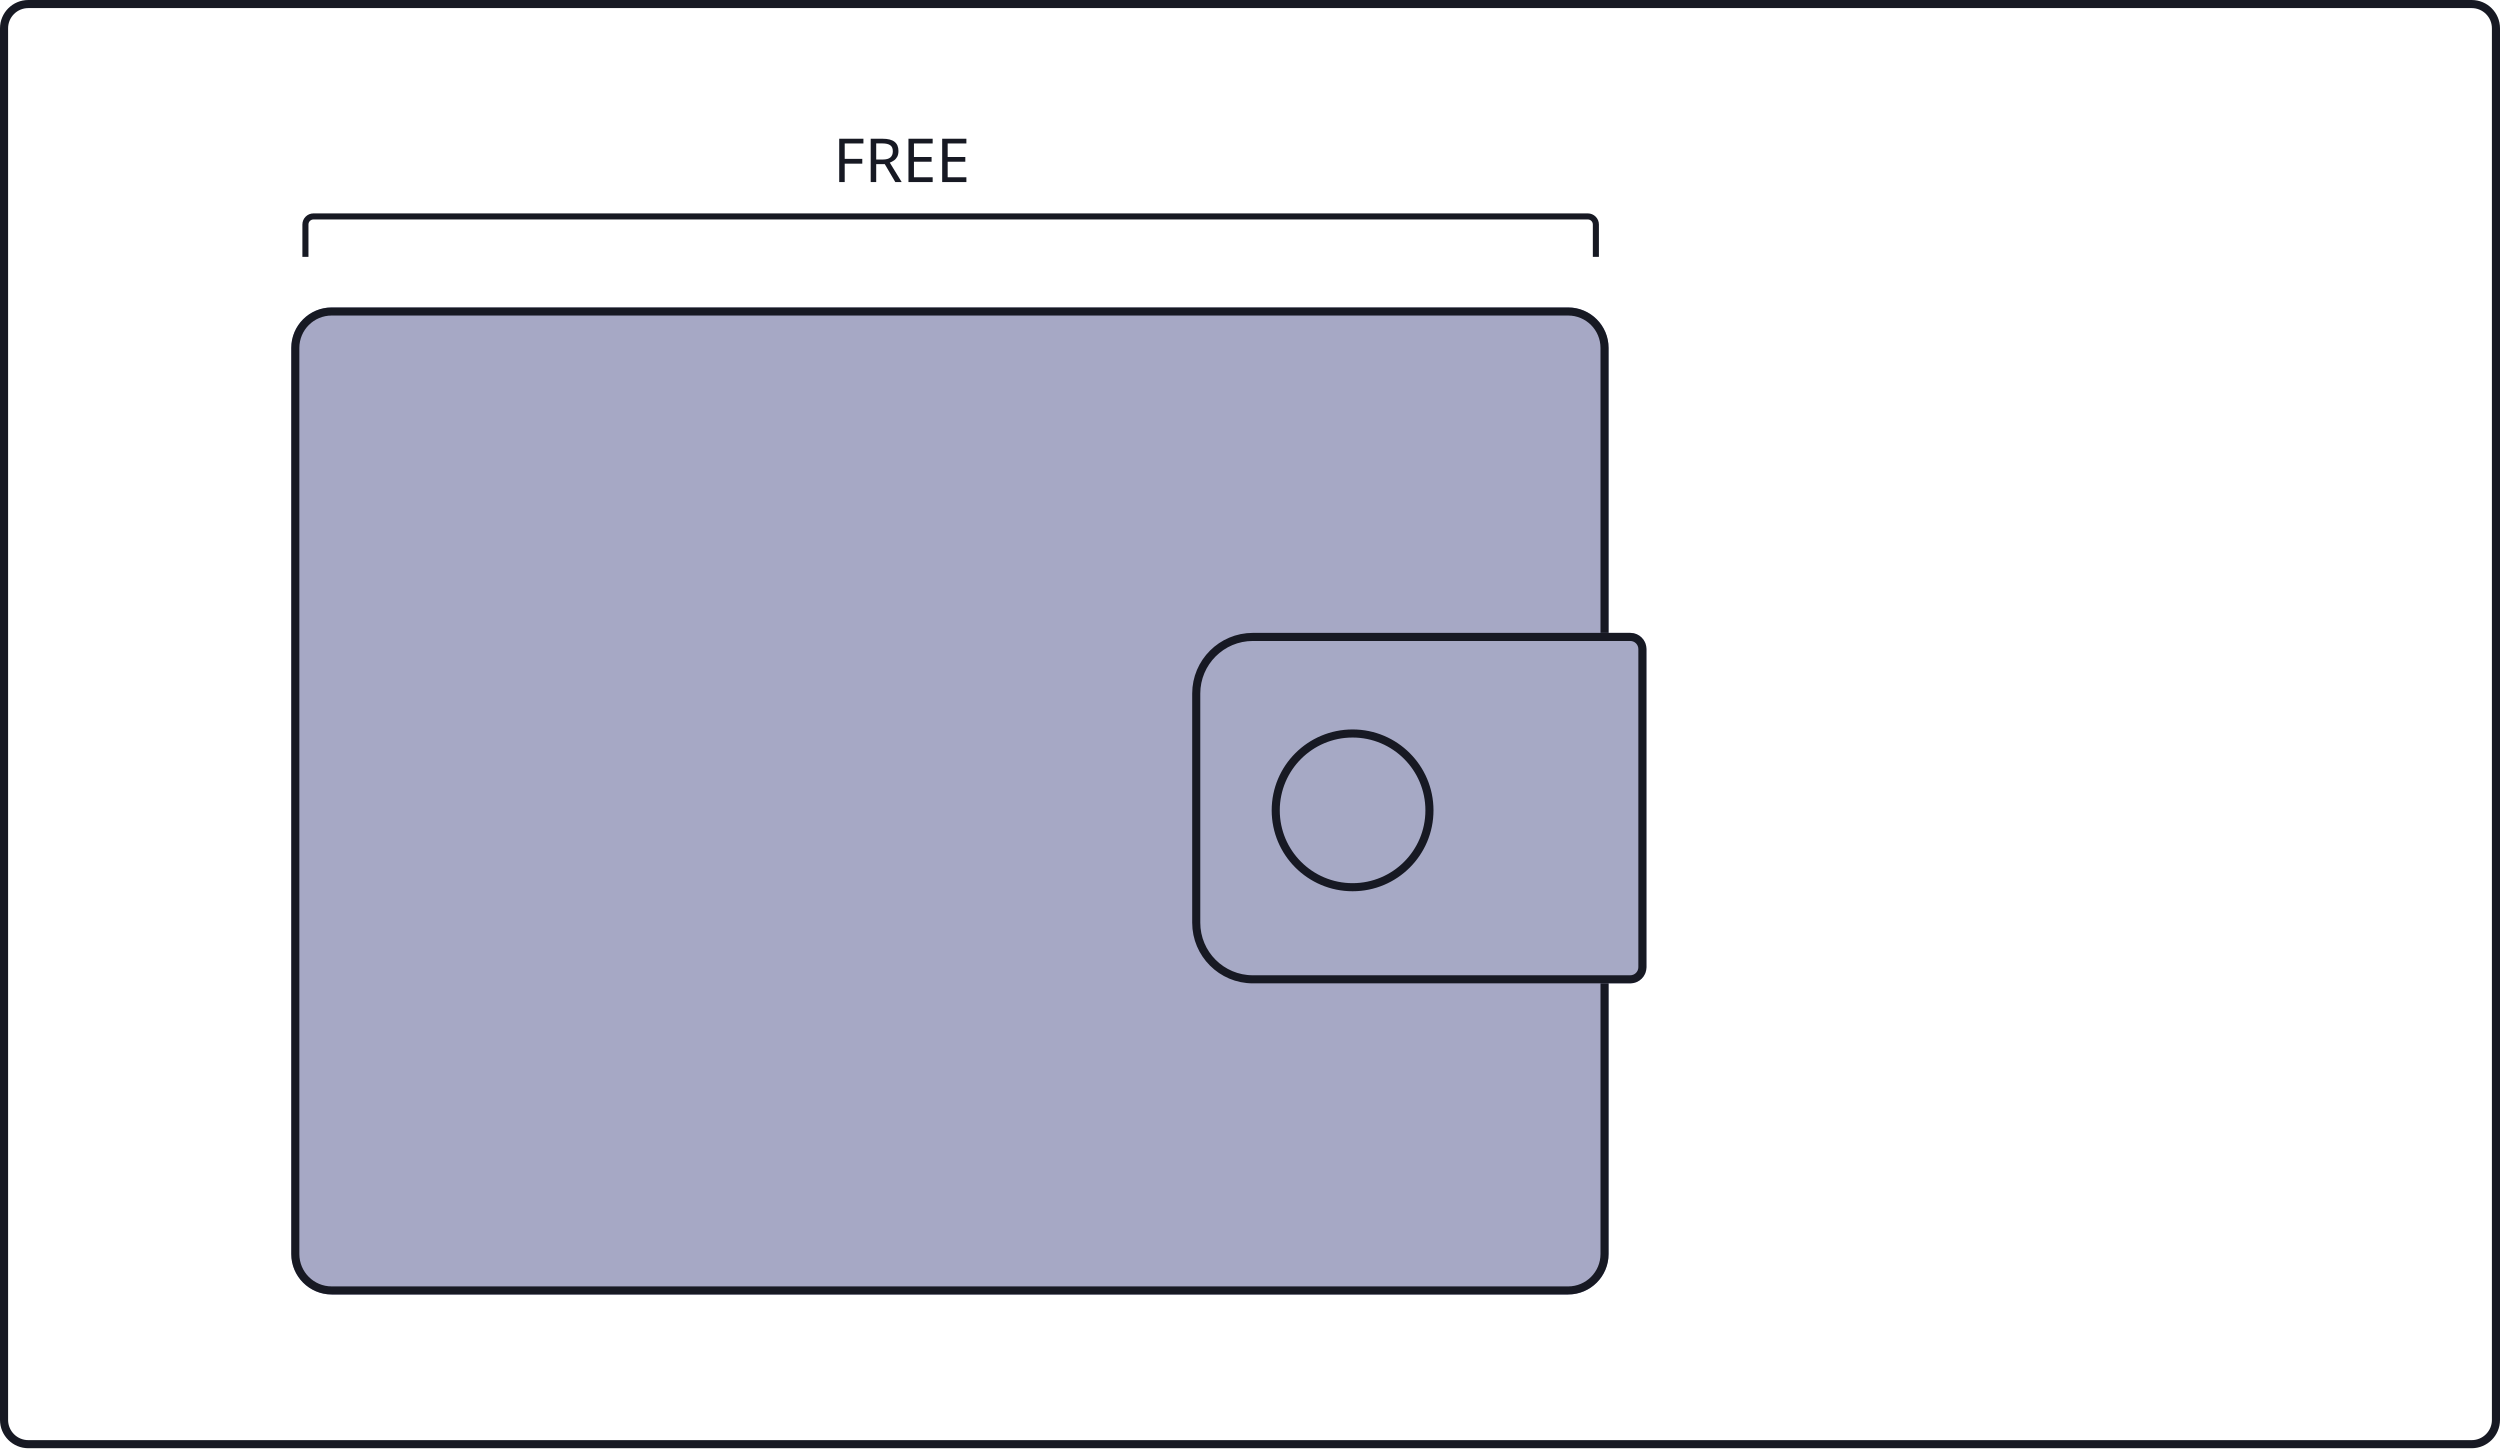
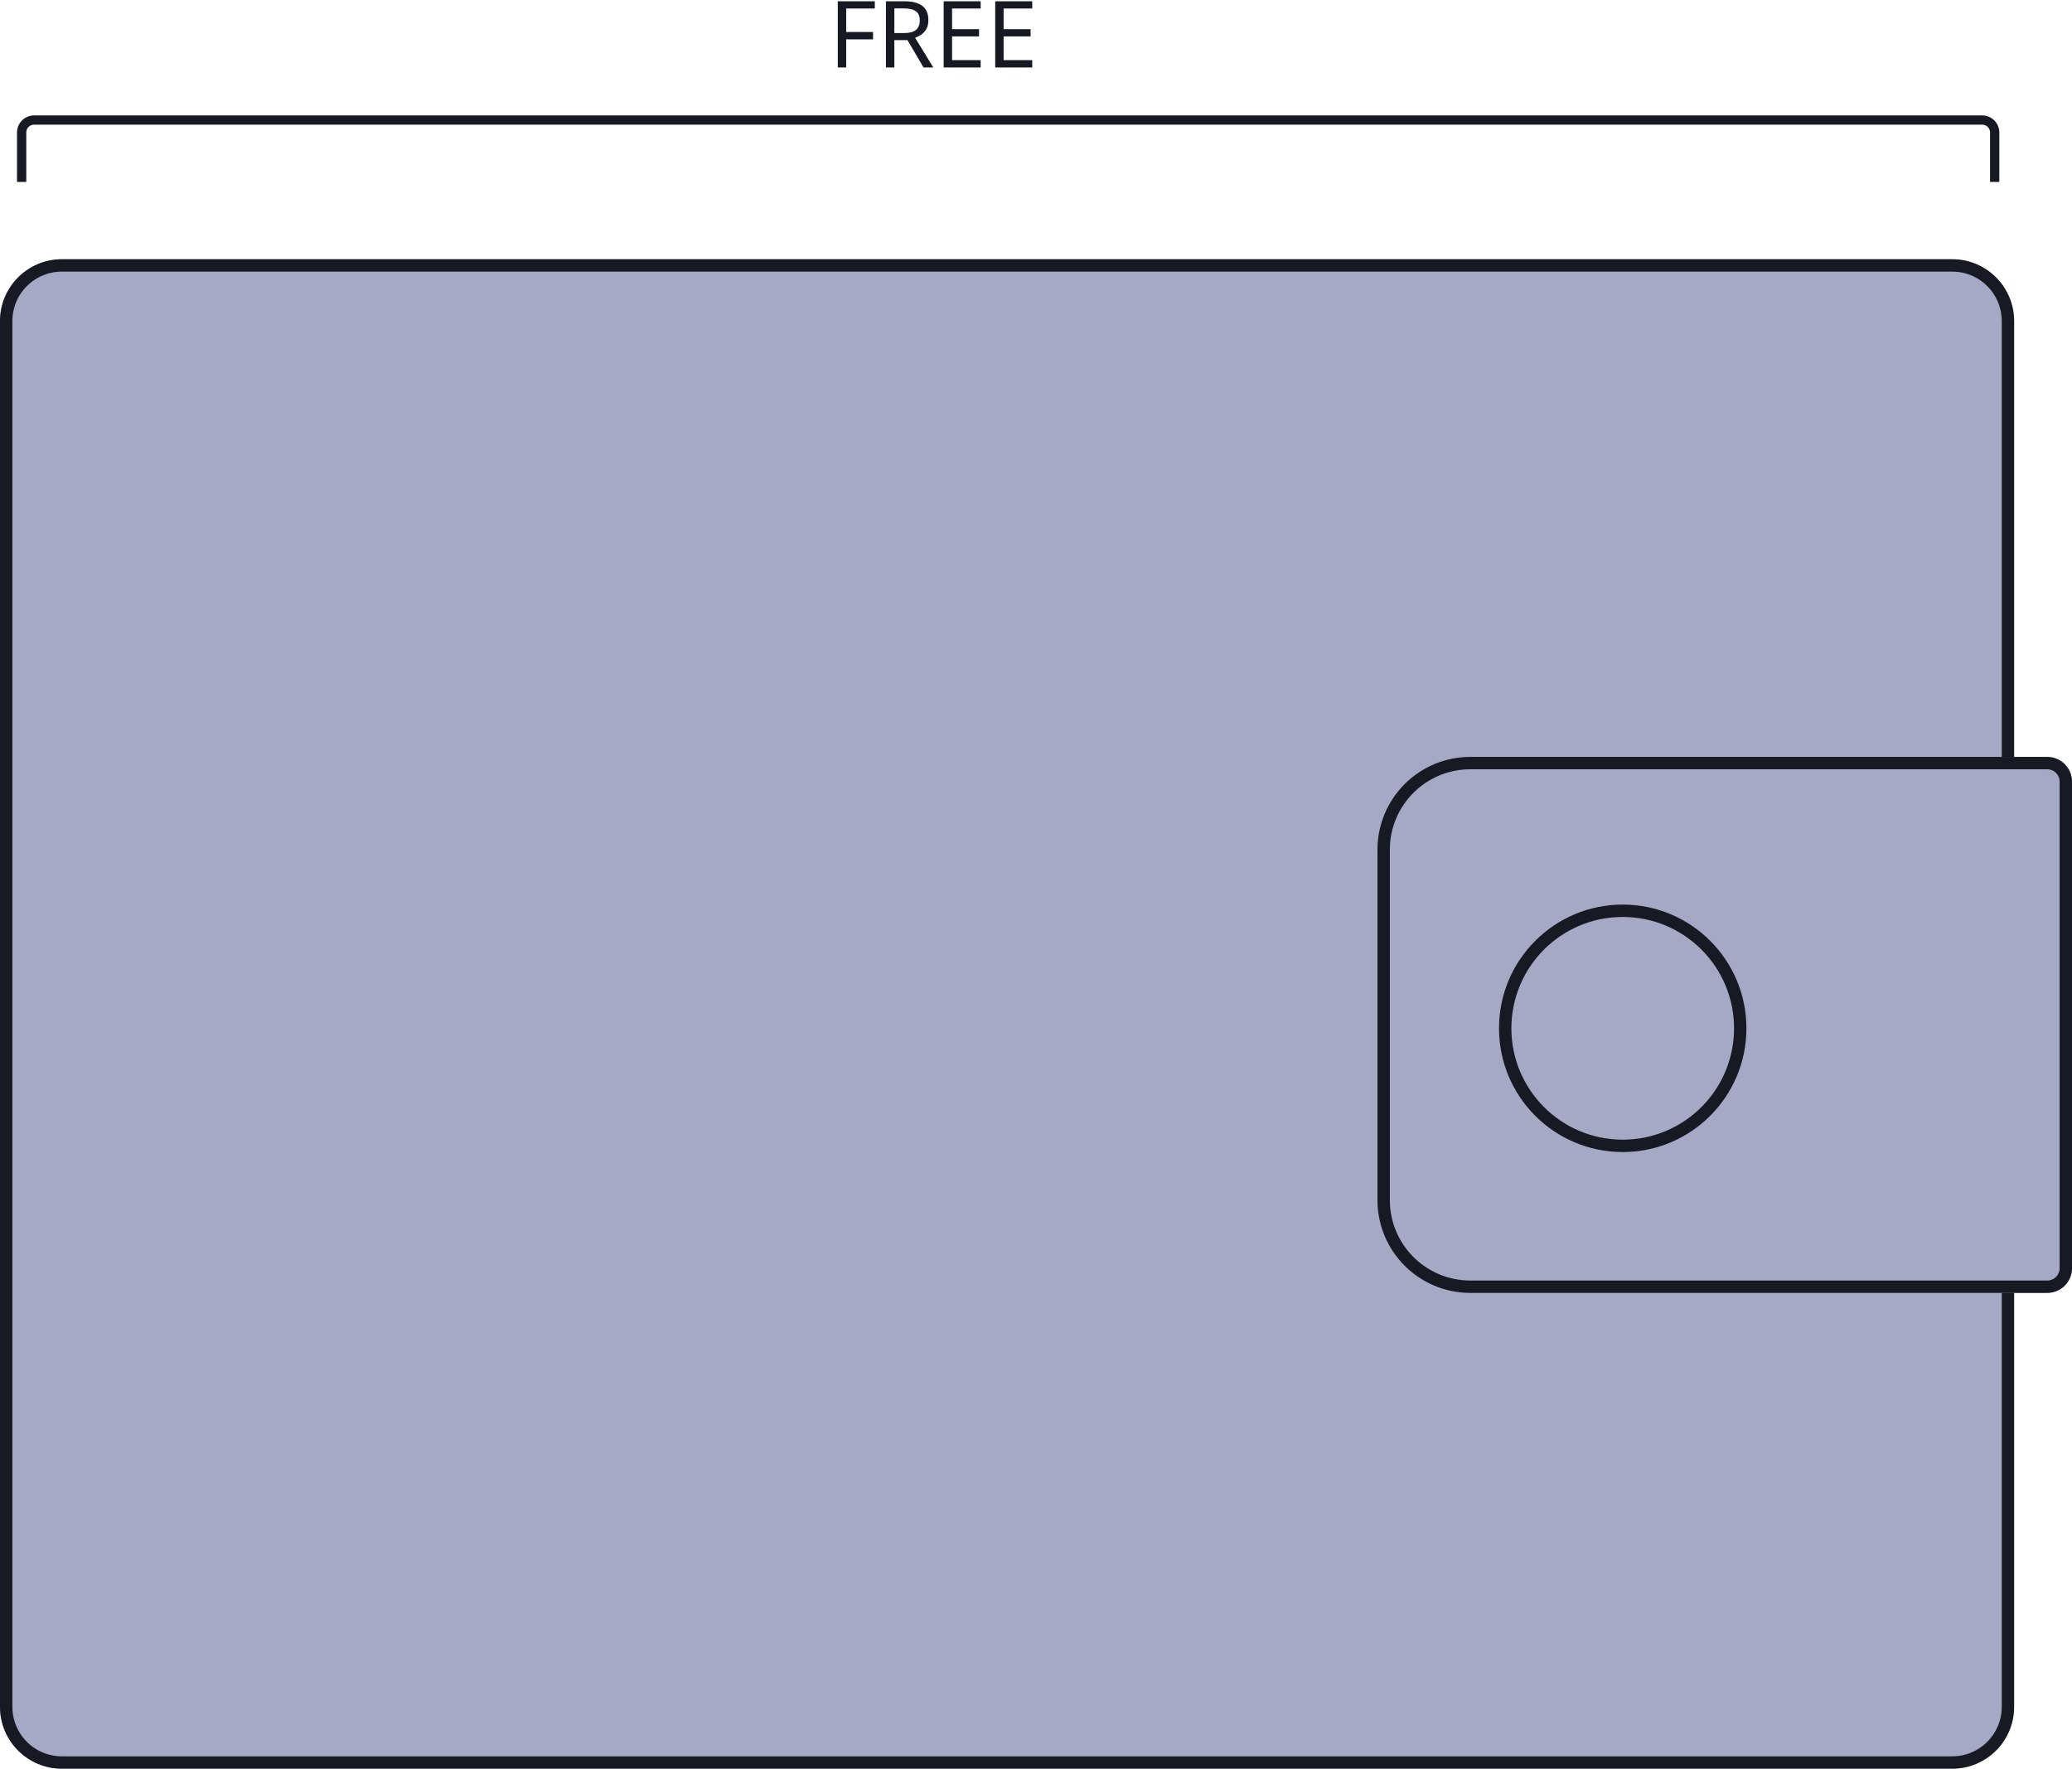
- <svg xmlns="http://www.w3.org/2000/svg" xmlns:xlink="http://www.w3.org/1999/xlink" width="618px" height="358px" viewBox="0 0 618 358" version="1.1">
-   <defs>
-     <path d="M10,2.51994807e-15 L22.077,2.51994807e-15 L315.642,2.51994807e-15 L315.642,1.77635684e-15 C321.165,7.61826213e-16 325.642,4.477 325.642,10 L325.642,234 L325.642,234 C325.642,239.523 321.165,244 315.642,244 L10,244 L10,244 C4.477,244 6.76353751e-16,239.523 0,234 L0,10 L0,10 C-6.76353751e-16,4.477 4.477,1.01453063e-15 10,0 Z" id="path-1" />
-     <path d="M237.709,80.449 L331,80.449 L331,80.449 C333.209,80.449 335,82.24 335,84.449 L335,163.087 L335,163.087 C335,165.296 333.209,167.087 331,167.087 L237.709,167.087 L237.709,167.087 C229.425,167.087 222.709,160.371 222.709,152.087 L222.709,95.449 L222.709,95.449 C222.709,87.165 229.425,80.449 237.709,80.449 Z" id="path-2" />
+ <svg xmlns="http://www.w3.org/2000/svg" xmlns:xlink="http://www.w3.org/1999/xlink" width="335" height="285.906" viewBox="0 0 335 285.906" version="1.1" id="svg33">
+   <defs id="defs8">
+     <path d="M 10,0 H 22.077 315.642 v 0 c 5.523,0 10,4.477 10,10 v 224 0 c 0,5.523 -4.477,10 -10,10 H 10 v 0 C 4.477,244 0,239.523 0,234 V 10 10 C 0,4.477 4.477,0 10,0 Z" id="path-1" />
+     <path d="M 237.709,80.449 H 331 v 0 c 2.209,0 4,1.791 4,4 v 78.638 0 c 0,2.209 -1.791,4 -4,4 h -93.29 v 0 c -8.284,0 -15,-6.716 -15,-15 v -56.638 0 c 0,-8.284 6.716,-15 15,-15 z" id="path-2" />
  </defs>
-   <g id="Page-1" stroke="none" stroke-width="1" fill="none" fill-rule="evenodd">
-     <g id="White-Paper-Diagrams" transform="translate(-286, -1950)">
-       <g id="Havven-Diagram-1-WHITE" transform="translate(286, 1950)">
+   <g id="Page-1" style="fill:none;fill-rule:evenodd;stroke:none;stroke-width:1" transform="translate(-5.0828,-5.556038)">
+     <g id="White-Paper-Diagrams" transform="translate(-352.9172,-1978.538)">
+       <g id="Havven-Diagram-1-WHITE" transform="translate(286,1950)">
        <g id="DIAGRAM-1.1">
-           <path d="M230,-101 L238,-101 L238,-101 C239.105,-101 240,-100.105 240,-99 L240,216 L240,216 C240,217.105 239.105,218 238,218 L230,218" id="Path-15" stroke="#171923" stroke-width="1.5" transform="translate(235, 58.5) rotate(-90) translate(-235, -58.5) " />
-           <g id="Wallet" transform="translate(72, 76)">
+           <path d="m 230,-101 h 8 v 0 c 1.105,0 2,0.895 2,2 v 315 0 c 0,1.105 -0.895,2 -2,2 h -8" id="Path-15" transform="rotate(-90,235,58.5)" style="stroke:#171923;stroke-width:1.5" />
+           <g id="Wallet" transform="translate(72,76)">
            <g id="Rectangle-4">
-               <use fill-opacity="0.515" fill="#52578E" fill-rule="evenodd" xlink:href="#path-1" />
-               <path stroke="#171923" stroke-width="2" d="M10,1 C5.029,1 1,5.029 1,10 L1,234 C1,238.971 5.029,243 10,243 L315.642,243 C320.613,243 324.642,238.971 324.642,234 L324.642,10 C324.642,5.029 320.613,1 315.642,1 L10,1 Z" />
+               <use xlink:href="#path-1" id="use11" style="fill:#52578e;fill-opacity:0.515;fill-rule:evenodd" x="0" y="0" width="100%" height="100%" />
+               <path d="M 10,1 C 5.029,1 1,5.029 1,10 v 224 c 0,4.971 4.029,9 9,9 h 305.642 c 4.971,0 9,-4.029 9,-9 V 10 c 0,-4.971 -4.029,-9 -9,-9 z" id="path13" style="stroke:#171923;stroke-width:2" />
            </g>
-             <g id="Rectangle-4">
-               <use fill="#A6A9C5" fill-rule="evenodd" xlink:href="#path-2" />
-               <path stroke="#171923" stroke-width="2" d="M237.709,81.449 C229.978,81.449 223.709,87.717 223.709,95.449 L223.709,152.087 C223.709,159.819 229.978,166.087 237.709,166.087 L331,166.087 C332.657,166.087 334,164.744 334,163.087 L334,84.449 C334,82.792 332.657,81.449 331,81.449 L237.709,81.449 Z" />
+             <g id="g20">
+               <use xlink:href="#path-2" id="use16" style="fill:#a6a9c5;fill-rule:evenodd" x="0" y="0" width="100%" height="100%" />
+               <path d="m 237.709,81.449 c -7.732,0 -14,6.268 -14,14 v 56.638 c 0,7.732 6.268,14 14,14 H 331 c 1.657,0 3,-1.343 3,-3 V 84.449 c 0,-1.657 -1.343,-3 -3,-3 z" id="path18" style="stroke:#171923;stroke-width:2" />
            </g>
-             <rect id="Rectangle-4" stroke="#171923" stroke-width="2" x="243.36" y="105.319" width="38" height="38" rx="19" />
+             <rect id="rect22" x="243.36" y="105.319" width="38" height="38" rx="19" style="stroke:#171923;stroke-width:2" />
          </g>
-           <rect id="Rectangle-11" stroke="#171923" stroke-width="2" x="1" y="1" width="616" height="356" rx="6" />
-           <text id="FREE" font-family="Rubik-Regular, Rubik" font-size="15" font-weight="normal" fill="#171923">
-             <tspan x="206" y="45">FREE</tspan>
+           <text id="FREE" font-size="15" font-weight="normal" style="font-weight:normal;font-size:15px;font-family:Rubik-Regular, Rubik;fill:#171923">
+             <tspan x="206" y="45" id="tspan26">FREE</tspan>
          </text>
        </g>
      </g>
    </g>
  </g>
</svg>
